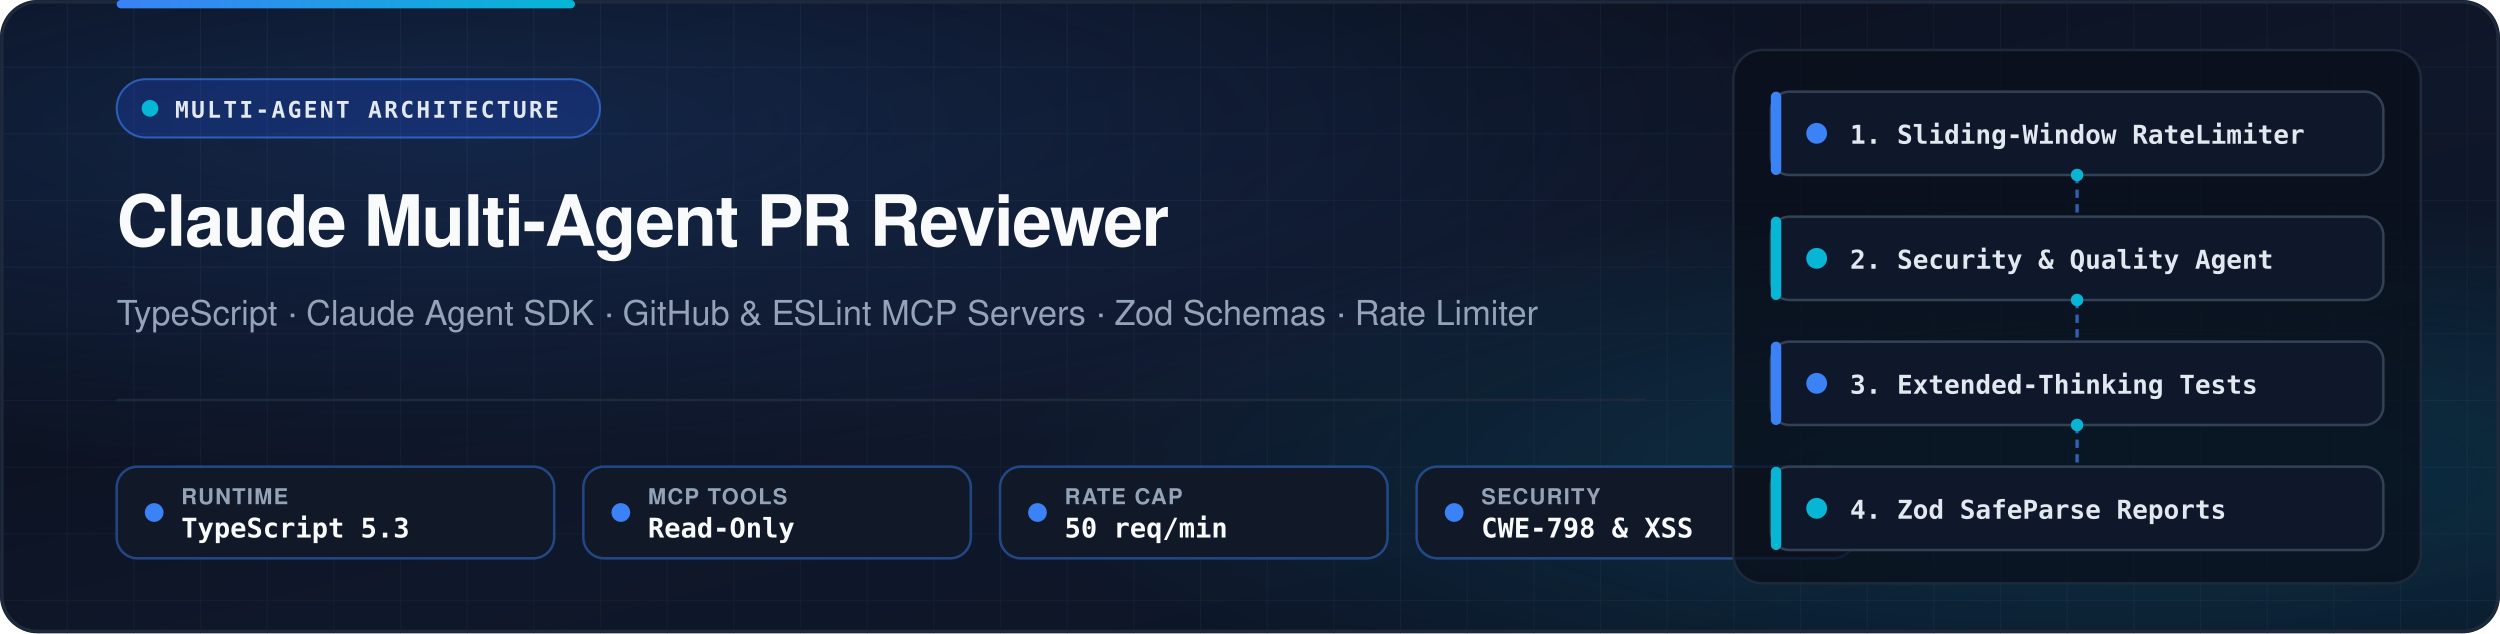
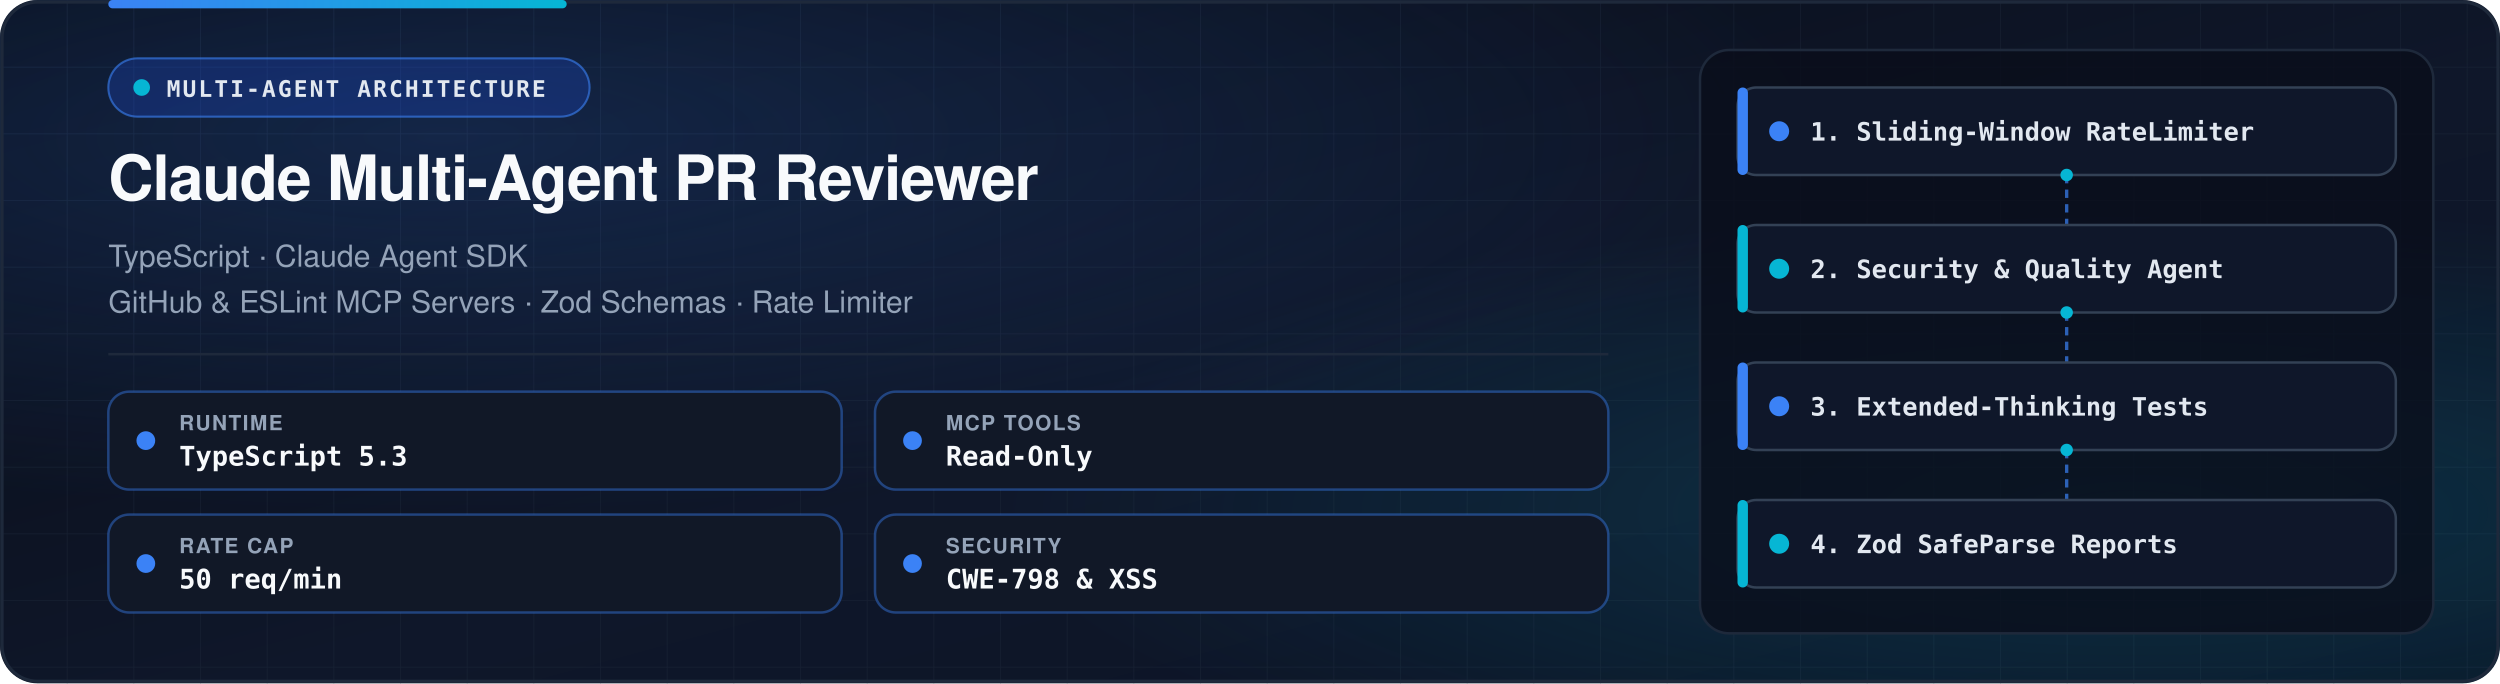
- <svg xmlns="http://www.w3.org/2000/svg" viewBox="0 0 1200 304" width="100%" role="img" aria-label="Claude Multi-Agent PR Reviewer">
+ <svg xmlns="http://www.w3.org/2000/svg" viewBox="0 0 1200 328" width="100%" role="img" aria-label="Claude Multi-Agent PR Reviewer">
  <defs>
    <linearGradient id="bgGrad" x1="0%" y1="0%" x2="100%" y2="100%">
      <stop offset="0%" stop-color="#070B14" />
      <stop offset="55%" stop-color="#0F172A" />
      <stop offset="100%" stop-color="#0B1324" />
    </linearGradient>
    <linearGradient id="accentGrad" x1="0%" y1="0%" x2="100%" y2="0%">
      <stop offset="0%" stop-color="#3B82F6" />
      <stop offset="100%" stop-color="#06B6D4" />
    </linearGradient>
    <radialGradient id="glowA" cx="18%" cy="20%" r="55%">
      <stop offset="0%" stop-color="#3B82F6" stop-opacity="0.20" />
      <stop offset="100%" stop-color="#3B82F6" stop-opacity="0" />
    </radialGradient>
    <radialGradient id="glowB" cx="85%" cy="75%" r="45%">
      <stop offset="0%" stop-color="#06B6D4" stop-opacity="0.18" />
      <stop offset="100%" stop-color="#06B6D4" stop-opacity="0" />
    </radialGradient>
    <pattern id="grid" width="32" height="32" patternUnits="userSpaceOnUse">
      <path d="M 32 0 L 0 0 0 32" fill="none" stroke="#1E293B" stroke-width="0.7" stroke-opacity="0.55" />
    </pattern>
  </defs>
-   <rect width="1200" height="304" rx="18" fill="url(#bgGrad)" />
-   <rect width="1200" height="304" rx="18" fill="url(#grid)" />
-   <rect width="1200" height="304" rx="18" fill="url(#glowA)" />
-   <rect width="1200" height="304" rx="18" fill="url(#glowB)" />
-   <rect x="1" y="1" width="1198" height="302" rx="17" fill="none" stroke="#1E293B" stroke-width="1.5" />
-   <rect x="56" y="0" width="220" height="4" rx="2" fill="url(#accentGrad)" />
-   <g transform="translate(56, 38)">
-     <rect width="232" height="28" rx="14" fill="#1D4ED8" fill-opacity="0.28" stroke="#3B82F6" stroke-opacity="0.6" stroke-width="1" />
+   <rect width="1200" height="328" rx="18" fill="url(#bgGrad)" />
+   <rect width="1200" height="328" rx="18" fill="url(#grid)" />
+   <rect width="1200" height="328" rx="18" fill="url(#glowA)" />
+   <rect width="1200" height="328" rx="18" fill="url(#glowB)" />
+   <rect x="1" y="1" width="1198" height="326" rx="17" fill="none" stroke="#1E293B" stroke-width="1.5" />
+   <rect x="52" y="0" width="220" height="4" rx="2" fill="url(#accentGrad)" />
+   <g transform="translate(52, 28)">
+     <rect width="231" height="28" rx="14" fill="#1D4ED8" fill-opacity="0.28" stroke="#3B82F6" stroke-opacity="0.6" stroke-width="1" />
    <circle cx="16" cy="14" r="4" fill="#06B6D4">
      <animate attributeName="opacity" values="1;0.25;1" dur="1.8s" repeatCount="indefinite" />
    </circle>
-     <text x="28" y="18.5" fill="#E2E8F0" font-family="ui-monospace, SFMono-Regular, Menlo, Monaco, Consolas, monospace" font-size="11" font-weight="700" letter-spacing="1.1">MULTI-AGENT ARCHITECTURE</text>
+     <text x="28" y="18.5" fill="#E2E8F0" font-family="ui-monospace, SFMono-Regular, Menlo, Monaco, Consolas, monospace" font-size="11" font-weight="700" letter-spacing="1.0">MULTI-AGENT ARCHITECTURE</text>
  </g>
-   <text x="56" y="118" fill="#F8FAFC" font-family="ui-sans-serif, -apple-system, BlinkMacSystemFont, Segoe UI, Helvetica, Arial, sans-serif" font-size="34" font-weight="800" letter-spacing="-0.6">Claude Multi-Agent PR Reviewer</text>
-   <text x="56" y="156" fill="#94A3B8" font-family="ui-sans-serif, -apple-system, BlinkMacSystemFont, Segoe UI, Helvetica, Arial, sans-serif" font-size="16.5" font-weight="400">TypeScript · Claude Agent SDK · GitHub &amp; ESLint MCP Servers · Zod Schemas · Rate Limiter</text>
-   <line x1="56" y1="192" x2="790" y2="192" stroke="#1E293B" stroke-width="1.2" />
-   <g transform="translate(56, 224)">
-     <rect width="210" height="44" rx="10" fill="#111827" stroke="#3B82F6" stroke-opacity="0.45" stroke-width="1.2" />
-     <circle cx="18" cy="22" r="4.5" fill="#3B82F6">
+   <text x="52" y="96" fill="#F8FAFC" font-family="ui-sans-serif, -apple-system, BlinkMacSystemFont, Segoe UI, Helvetica, Arial, sans-serif" font-size="30" font-weight="800" letter-spacing="-0.5">Claude Multi-Agent PR Reviewer</text>
+   <text x="52" y="128" fill="#94A3B8" font-family="ui-sans-serif, -apple-system, BlinkMacSystemFont, Segoe UI, Helvetica, Arial, sans-serif" font-size="14.5" font-weight="400">TypeScript · Claude Agent SDK</text>
+   <text x="52" y="150" fill="#94A3B8" font-family="ui-sans-serif, -apple-system, BlinkMacSystemFont, Segoe UI, Helvetica, Arial, sans-serif" font-size="14.5" font-weight="400">GitHub &amp; ESLint MCP Servers · Zod Schemas · Rate Limiter</text>
+   <line x1="52" y1="170" x2="772" y2="170" stroke="#1E293B" stroke-width="1.2" />
+   <g transform="translate(52, 188)">
+     <rect width="352" height="47" rx="10" fill="#111827" stroke="#3B82F6" stroke-opacity="0.42" stroke-width="1.2" />
+     <circle cx="18" cy="23.5" r="4.5" fill="#3B82F6">
      <animate attributeName="opacity" values="1;0.35;1" dur="2.2s" repeatCount="indefinite" />
    </circle>
-     <text x="31" y="18" fill="#94A3B8" font-family="ui-sans-serif, -apple-system, BlinkMacSystemFont, Segoe UI, Helvetica, Arial, sans-serif" font-size="10.5" font-weight="600" letter-spacing="0.6">RUNTIME</text>
-     <text x="31" y="34" fill="#F8FAFC" font-family="ui-monospace, SFMono-Regular, Menlo, Monaco, Consolas, monospace" font-size="13" font-weight="700">TypeScript 5.3</text>
+     <text x="34" y="18.5" fill="#94A3B8" font-family="ui-sans-serif, -apple-system, BlinkMacSystemFont, Segoe UI, Helvetica, Arial, sans-serif" font-size="10" font-weight="600" letter-spacing="0.7">RUNTIME</text>
+     <text x="34" y="35.5" fill="#F8FAFC" font-family="ui-monospace, SFMono-Regular, Menlo, Monaco, Consolas, monospace" font-size="13" font-weight="700">TypeScript 5.3</text>
  </g>
-   <g transform="translate(280, 224)">
-     <rect width="186" height="44" rx="10" fill="#111827" stroke="#3B82F6" stroke-opacity="0.45" stroke-width="1.2" />
-     <circle cx="18" cy="22" r="4.5" fill="#3B82F6">
+   <g transform="translate(420, 188)">
+     <rect width="352" height="47" rx="10" fill="#111827" stroke="#3B82F6" stroke-opacity="0.42" stroke-width="1.2" />
+     <circle cx="18" cy="23.5" r="4.5" fill="#3B82F6">
      <animate attributeName="opacity" values="1;0.35;1" dur="2.6s" repeatCount="indefinite" />
    </circle>
-     <text x="31" y="18" fill="#94A3B8" font-family="ui-sans-serif, -apple-system, BlinkMacSystemFont, Segoe UI, Helvetica, Arial, sans-serif" font-size="10.5" font-weight="600" letter-spacing="0.6">MCP TOOLS</text>
-     <text x="31" y="34" fill="#F8FAFC" font-family="ui-monospace, SFMono-Regular, Menlo, Monaco, Consolas, monospace" font-size="13" font-weight="700">Read-Only</text>
+     <text x="34" y="18.5" fill="#94A3B8" font-family="ui-sans-serif, -apple-system, BlinkMacSystemFont, Segoe UI, Helvetica, Arial, sans-serif" font-size="10" font-weight="600" letter-spacing="0.7">MCP TOOLS</text>
+     <text x="34" y="35.5" fill="#F8FAFC" font-family="ui-monospace, SFMono-Regular, Menlo, Monaco, Consolas, monospace" font-size="13" font-weight="700">Read-Only</text>
  </g>
-   <g transform="translate(480, 224)">
-     <rect width="186" height="44" rx="10" fill="#111827" stroke="#3B82F6" stroke-opacity="0.45" stroke-width="1.2" />
-     <circle cx="18" cy="22" r="4.5" fill="#3B82F6">
+   <g transform="translate(52, 247)">
+     <rect width="352" height="47" rx="10" fill="#111827" stroke="#3B82F6" stroke-opacity="0.42" stroke-width="1.2" />
+     <circle cx="18" cy="23.5" r="4.5" fill="#3B82F6">
      <animate attributeName="opacity" values="1;0.35;1" dur="3.0s" repeatCount="indefinite" />
    </circle>
-     <text x="31" y="18" fill="#94A3B8" font-family="ui-sans-serif, -apple-system, BlinkMacSystemFont, Segoe UI, Helvetica, Arial, sans-serif" font-size="10.5" font-weight="600" letter-spacing="0.6">RATE CAP</text>
-     <text x="31" y="34" fill="#F8FAFC" font-family="ui-monospace, SFMono-Regular, Menlo, Monaco, Consolas, monospace" font-size="13" font-weight="700">50 req/min</text>
+     <text x="34" y="18.5" fill="#94A3B8" font-family="ui-sans-serif, -apple-system, BlinkMacSystemFont, Segoe UI, Helvetica, Arial, sans-serif" font-size="10" font-weight="600" letter-spacing="0.7">RATE CAP</text>
+     <text x="34" y="35.5" fill="#F8FAFC" font-family="ui-monospace, SFMono-Regular, Menlo, Monaco, Consolas, monospace" font-size="13" font-weight="700">50 req/min</text>
  </g>
-   <g transform="translate(680, 224)">
-     <rect width="210" height="44" rx="10" fill="#111827" stroke="#3B82F6" stroke-opacity="0.45" stroke-width="1.2" />
-     <circle cx="18" cy="22" r="4.5" fill="#3B82F6">
+   <g transform="translate(420, 247)">
+     <rect width="352" height="47" rx="10" fill="#111827" stroke="#3B82F6" stroke-opacity="0.42" stroke-width="1.2" />
+     <circle cx="18" cy="23.5" r="4.5" fill="#3B82F6">
      <animate attributeName="opacity" values="1;0.35;1" dur="3.4s" repeatCount="indefinite" />
    </circle>
-     <text x="31" y="18" fill="#94A3B8" font-family="ui-sans-serif, -apple-system, BlinkMacSystemFont, Segoe UI, Helvetica, Arial, sans-serif" font-size="10.5" font-weight="600" letter-spacing="0.6">SECURITY</text>
-     <text x="31" y="34" fill="#F8FAFC" font-family="ui-monospace, SFMono-Regular, Menlo, Monaco, Consolas, monospace" font-size="13" font-weight="700">CWE-798 &amp; XSS</text>
+     <text x="34" y="18.5" fill="#94A3B8" font-family="ui-sans-serif, -apple-system, BlinkMacSystemFont, Segoe UI, Helvetica, Arial, sans-serif" font-size="10" font-weight="600" letter-spacing="0.7">SECURITY</text>
+     <text x="34" y="35.5" fill="#F8FAFC" font-family="ui-monospace, SFMono-Regular, Menlo, Monaco, Consolas, monospace" font-size="13" font-weight="700">CWE-798 &amp; XSS</text>
  </g>
-   <rect x="832" y="24" width="330" height="256" rx="14" fill="#090E1A" fill-opacity="0.72" stroke="#1E293B" stroke-width="1.2" />
-   <g transform="translate(850, 44)">
-     <rect width="294" height="40" rx="9" fill="#0F172A" stroke="#334155" stroke-width="1.2" />
-     <rect x="0" y="0" width="5" height="40" rx="2.5" fill="#3B82F6" />
-     <circle cx="22" cy="20" r="5" fill="#3B82F6">
-       <animate attributeName="r" values="4;6;4" dur="2.4s" begin="0.0s" repeatCount="indefinite" />
+   <rect x="816" y="24" width="352" height="280" rx="14" fill="#090E1A" fill-opacity="0.78" stroke="#1E293B" stroke-width="1.2" />
+   <g transform="translate(834, 42)">
+     <rect width="316" height="42" rx="9" fill="#0F172A" stroke="#334155" stroke-width="1.2" />
+     <rect x="0" y="0" width="5" height="42" rx="2.5" fill="#3B82F6" />
+     <circle cx="20" cy="21" r="4.8" fill="#3B82F6">
+       <animate attributeName="r" values="3.8;5.8;3.8" dur="2.4s" begin="0.0s" repeatCount="indefinite" />
    </circle>
-     <text x="38" y="25" fill="#E2E8F0" font-family="ui-monospace, SFMono-Regular, Menlo, Monaco, Consolas, monospace" font-size="12.5" font-weight="600">1. Sliding-Window RateLimiter</text>
+     <text x="35" y="25.5" fill="#E2E8F0" font-family="ui-monospace, SFMono-Regular, Menlo, Monaco, Consolas, monospace" font-size="12.2" font-weight="600">1. Sliding-Window RateLimiter</text>
  </g>
-   <line x1="997" y1="84" x2="997" y2="104" stroke="#3B82F6" stroke-width="1.6" stroke-dasharray="4 3" stroke-opacity="0.7" />
-   <circle cx="997" cy="84" r="3" fill="#06B6D4">
-     <animate attributeName="cy" values="84;104" dur="1.4s" begin="0.00s" repeatCount="indefinite" />
+   <line x1="992" y1="84" x2="992" y2="108" stroke="#3B82F6" stroke-width="1.6" stroke-dasharray="4 3" stroke-opacity="0.7" />
+   <circle cx="992" cy="84" r="3" fill="#06B6D4">
+     <animate attributeName="cy" values="84;108" dur="1.4s" begin="0.00s" repeatCount="indefinite" />
  </circle>
-   <g transform="translate(850, 104)">
-     <rect width="294" height="40" rx="9" fill="#0F172A" stroke="#334155" stroke-width="1.2" />
-     <rect x="0" y="0" width="5" height="40" rx="2.5" fill="#06B6D4" />
-     <circle cx="22" cy="20" r="5" fill="#06B6D4">
-       <animate attributeName="r" values="4;6;4" dur="2.4s" begin="0.5s" repeatCount="indefinite" />
+   <g transform="translate(834, 108)">
+     <rect width="316" height="42" rx="9" fill="#0F172A" stroke="#334155" stroke-width="1.2" />
+     <rect x="0" y="0" width="5" height="42" rx="2.5" fill="#06B6D4" />
+     <circle cx="20" cy="21" r="4.8" fill="#06B6D4">
+       <animate attributeName="r" values="3.8;5.8;3.8" dur="2.4s" begin="0.5s" repeatCount="indefinite" />
    </circle>
-     <text x="38" y="25" fill="#E2E8F0" font-family="ui-monospace, SFMono-Regular, Menlo, Monaco, Consolas, monospace" font-size="12.5" font-weight="600">2. Security &amp; Quality Agent</text>
+     <text x="35" y="25.5" fill="#E2E8F0" font-family="ui-monospace, SFMono-Regular, Menlo, Monaco, Consolas, monospace" font-size="12.2" font-weight="600">2. Security &amp; Quality Agent</text>
  </g>
-   <line x1="997" y1="144" x2="997" y2="164" stroke="#3B82F6" stroke-width="1.6" stroke-dasharray="4 3" stroke-opacity="0.7" />
-   <circle cx="997" cy="144" r="3" fill="#06B6D4">
-     <animate attributeName="cy" values="144;164" dur="1.4s" begin="0.45s" repeatCount="indefinite" />
+   <line x1="992" y1="150" x2="992" y2="174" stroke="#3B82F6" stroke-width="1.6" stroke-dasharray="4 3" stroke-opacity="0.7" />
+   <circle cx="992" cy="150" r="3" fill="#06B6D4">
+     <animate attributeName="cy" values="150;174" dur="1.4s" begin="0.45s" repeatCount="indefinite" />
  </circle>
-   <g transform="translate(850, 164)">
-     <rect width="294" height="40" rx="9" fill="#0F172A" stroke="#334155" stroke-width="1.2" />
-     <rect x="0" y="0" width="5" height="40" rx="2.5" fill="#3B82F6" />
-     <circle cx="22" cy="20" r="5" fill="#3B82F6">
-       <animate attributeName="r" values="4;6;4" dur="2.4s" begin="1.0s" repeatCount="indefinite" />
+   <g transform="translate(834, 174)">
+     <rect width="316" height="42" rx="9" fill="#0F172A" stroke="#334155" stroke-width="1.2" />
+     <rect x="0" y="0" width="5" height="42" rx="2.5" fill="#3B82F6" />
+     <circle cx="20" cy="21" r="4.8" fill="#3B82F6">
+       <animate attributeName="r" values="3.8;5.8;3.8" dur="2.4s" begin="1.0s" repeatCount="indefinite" />
    </circle>
-     <text x="38" y="25" fill="#E2E8F0" font-family="ui-monospace, SFMono-Regular, Menlo, Monaco, Consolas, monospace" font-size="12.5" font-weight="600">3. Extended-Thinking Tests</text>
+     <text x="35" y="25.5" fill="#E2E8F0" font-family="ui-monospace, SFMono-Regular, Menlo, Monaco, Consolas, monospace" font-size="12.2" font-weight="600">3. Extended-Thinking Tests</text>
  </g>
-   <line x1="997" y1="204" x2="997" y2="224" stroke="#3B82F6" stroke-width="1.6" stroke-dasharray="4 3" stroke-opacity="0.7" />
-   <circle cx="997" cy="204" r="3" fill="#06B6D4">
-     <animate attributeName="cy" values="204;224" dur="1.4s" begin="0.90s" repeatCount="indefinite" />
+   <line x1="992" y1="216" x2="992" y2="240" stroke="#3B82F6" stroke-width="1.6" stroke-dasharray="4 3" stroke-opacity="0.7" />
+   <circle cx="992" cy="216" r="3" fill="#06B6D4">
+     <animate attributeName="cy" values="216;240" dur="1.4s" begin="0.90s" repeatCount="indefinite" />
  </circle>
-   <g transform="translate(850, 224)">
-     <rect width="294" height="40" rx="9" fill="#0F172A" stroke="#334155" stroke-width="1.2" />
-     <rect x="0" y="0" width="5" height="40" rx="2.5" fill="#06B6D4" />
-     <circle cx="22" cy="20" r="5" fill="#06B6D4">
-       <animate attributeName="r" values="4;6;4" dur="2.4s" begin="1.5s" repeatCount="indefinite" />
+   <g transform="translate(834, 240)">
+     <rect width="316" height="42" rx="9" fill="#0F172A" stroke="#334155" stroke-width="1.2" />
+     <rect x="0" y="0" width="5" height="42" rx="2.5" fill="#06B6D4" />
+     <circle cx="20" cy="21" r="4.8" fill="#06B6D4">
+       <animate attributeName="r" values="3.8;5.8;3.8" dur="2.4s" begin="1.5s" repeatCount="indefinite" />
    </circle>
-     <text x="38" y="25" fill="#E2E8F0" font-family="ui-monospace, SFMono-Regular, Menlo, Monaco, Consolas, monospace" font-size="12.5" font-weight="600">4. Zod SafeParse Reports</text>
+     <text x="35" y="25.5" fill="#E2E8F0" font-family="ui-monospace, SFMono-Regular, Menlo, Monaco, Consolas, monospace" font-size="12.2" font-weight="600">4. Zod SafeParse Reports</text>
  </g>
</svg>
